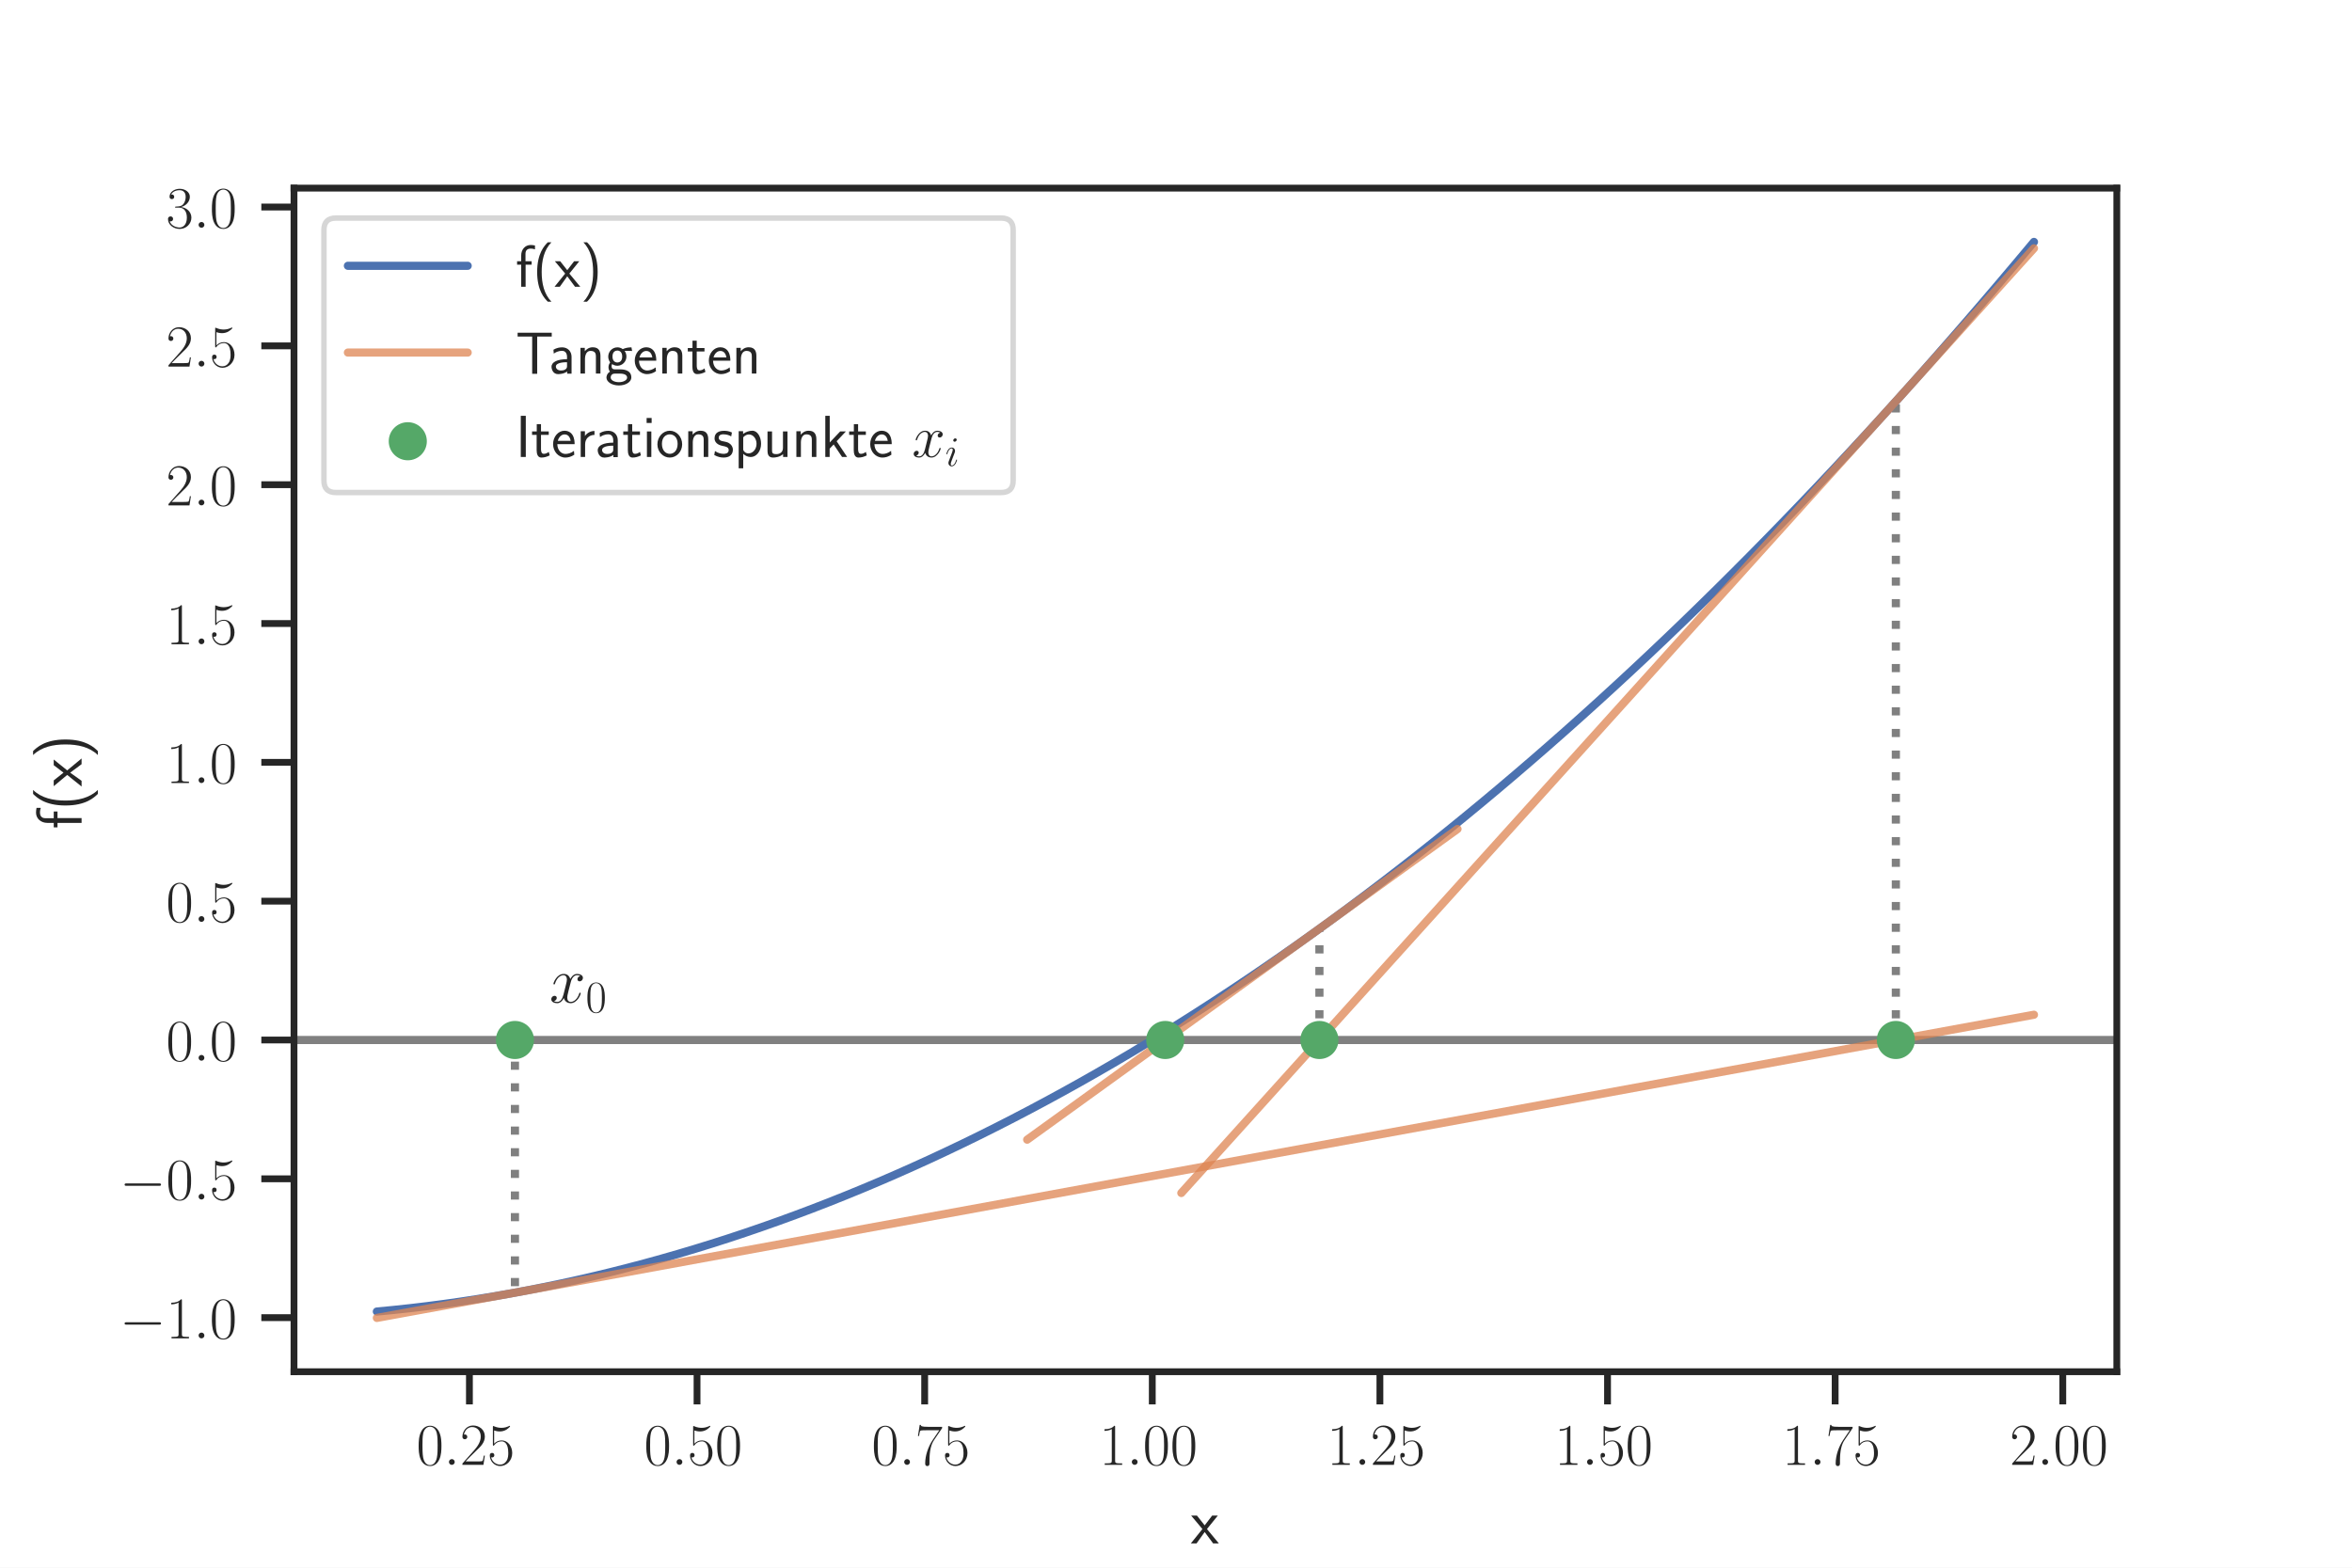
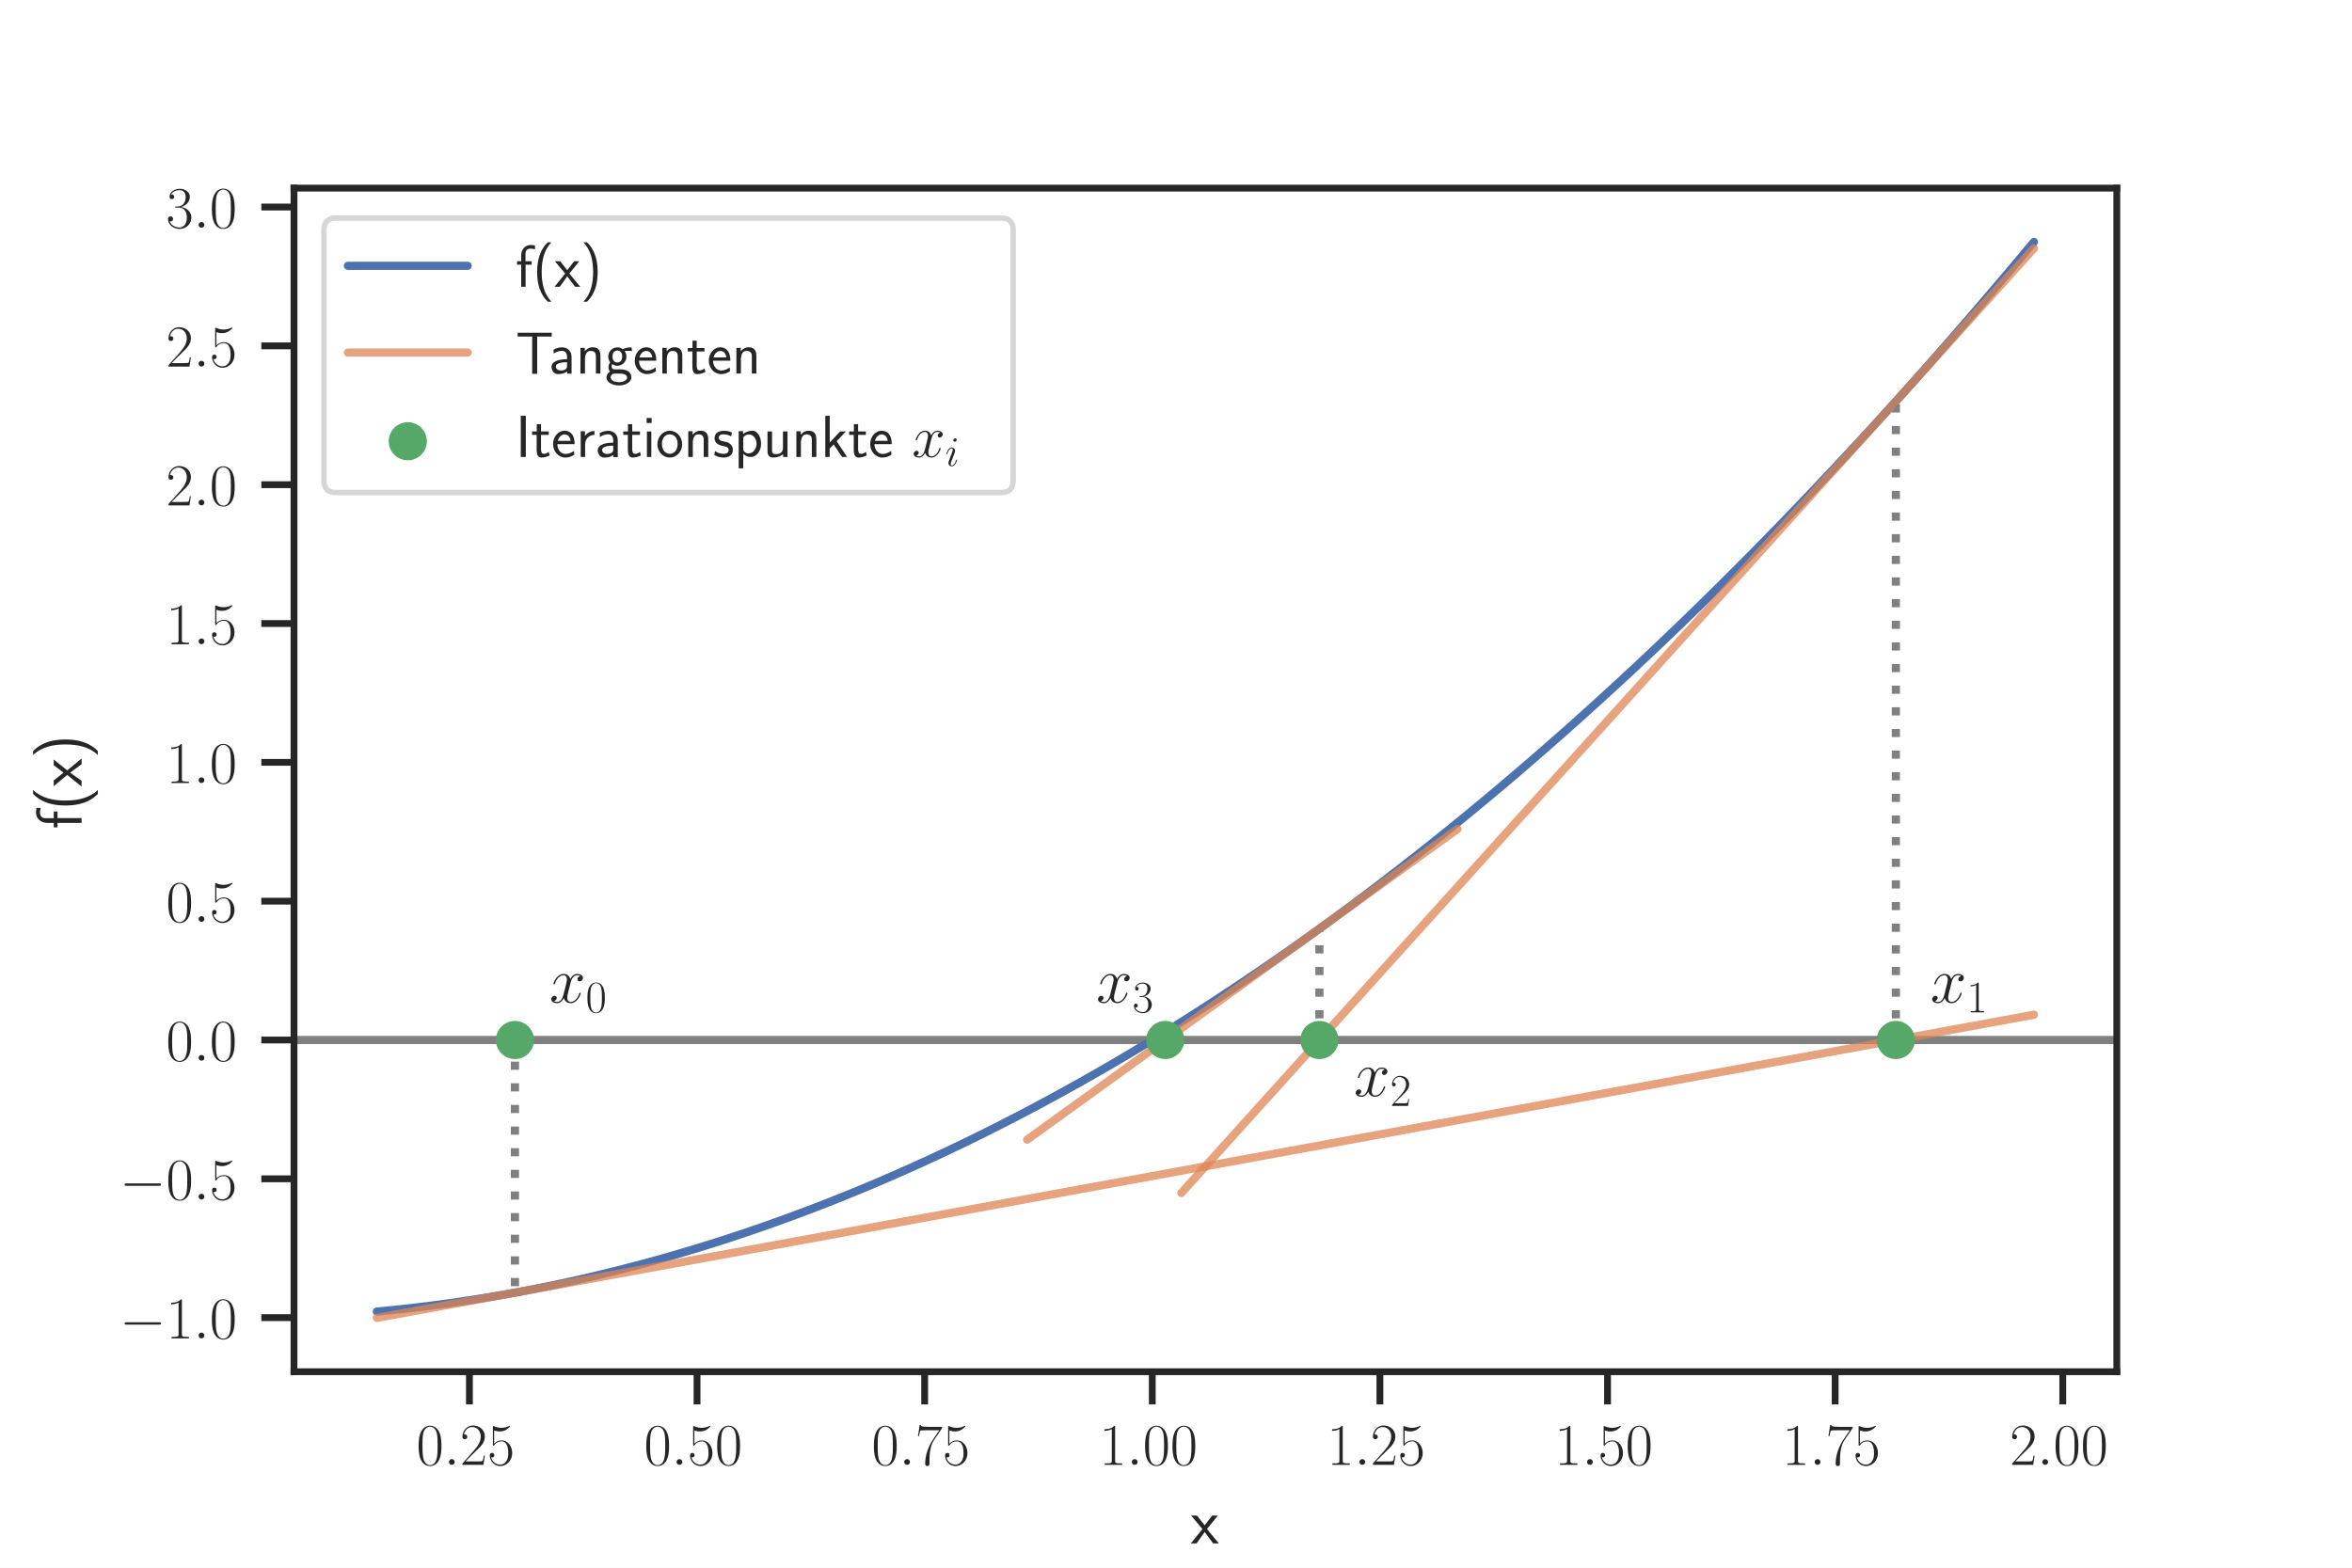
<svg xmlns="http://www.w3.org/2000/svg" xmlns:xlink="http://www.w3.org/1999/xlink" height="288pt" version="1.1" viewBox="0 0 432 288" width="432pt">
  <defs>
    <style type="text/css">*{stroke-linecap:butt;stroke-linejoin:round;}</style>
  </defs>
  <g id="figure_1">
    <g id="patch_1">
      <path d="M 0 288  L 432 288  L 432 0  L 0 0  z " style="fill:#ffffff;" />
    </g>
    <g id="axes_1">
      <g id="patch_2">
        <path d="M 54 252  L 388.8 252  L 388.8 34.56  L 54 34.56  z " style="fill:#ffffff;" />
      </g>
      <g id="LineCollection_1">
-         <path clip-path="url(#p31d3dda05b)" d="M 94.582 191.057  L 94.582 237.475  " style="fill:none;stroke:#808080;stroke-dasharray:1.5,2.475;stroke-dashoffset:0;stroke-width:1.5;" />
+         <path clip-path="url(#pdffb6341a7)" d="M 94.582 191.057  L 94.582 237.475  " style="fill:none;stroke:#808080;stroke-dasharray:1.5,2.475;stroke-dashoffset:0;stroke-width:1.5;" />
      </g>
      <g id="LineCollection_2">
-         <path clip-path="url(#p31d3dda05b)" d="M 348.218 191.057  L 348.218 73.725  " style="fill:none;stroke:#808080;stroke-dasharray:1.5,2.475;stroke-dashoffset:0;stroke-width:1.5;" />
+         <path clip-path="url(#pdffb6341a7)" d="M 348.218 191.057  L 348.218 73.725  " style="fill:none;stroke:#808080;stroke-dasharray:1.5,2.475;stroke-dashoffset:0;stroke-width:1.5;" />
      </g>
      <g id="LineCollection_3">
-         <path clip-path="url(#p31d3dda05b)" d="M 242.342 191.057  L 242.342 170.612  " style="fill:none;stroke:#808080;stroke-dasharray:1.5,2.475;stroke-dashoffset:0;stroke-width:1.5;" />
+         <path clip-path="url(#pdffb6341a7)" d="M 242.342 191.057  L 242.342 170.612  " style="fill:none;stroke:#808080;stroke-dasharray:1.5,2.475;stroke-dashoffset:0;stroke-width:1.5;" />
      </g>
      <g id="line2d_1">
-         <path clip-path="url(#p31d3dda05b)" d="M 54 191.057  L 388.8 191.057  " style="fill:none;stroke:#808080;stroke-linecap:round;stroke-width:1.5;" />
+         <path clip-path="url(#pdffb6341a7)" d="M 54 191.057  L 388.8 191.057  " style="fill:none;stroke:#808080;stroke-linecap:round;stroke-width:1.5;" />
      </g>
      <g id="matplotlib.axis_1">
        <g id="xtick_1">
          <g id="line2d_2">
            <defs>
-               <path d="M 0 0  L 0 6  " id="m430ebb3ef7" style="stroke:#262626;stroke-width:1.25;" />
-             </defs>
-             <g>
-               <use style="fill:#262626;stroke:#262626;stroke-width:1.25;" x="86.22" xlink:href="#m430ebb3ef7" y="252" />
+               <path d="M 0 0  L 0 6  " id="m3cabda6e71" style="stroke:#262626;stroke-width:1.25;" />
+             </defs>
+             <g>
+               <use style="fill:#262626;stroke:#262626;stroke-width:1.25;" x="86.22" xlink:href="#m3cabda6e71" y="252" />
            </g>
          </g>
          <g id="text_1">
            <g style="fill:#262626;" transform="translate(76.47891 269.1103)scale(0.11 -0.11)">
              <defs>
                <path d="M 2688 2025  C 2688 2416 2682 3080 2413 3591  C 2176 4039 1798 4198 1466 4198  C 1158 4198 768 4058 525 3597  C 269 3118 243 2524 243 2025  C 243 1661 250 1106 448 619  C 723 -39 1216 -128 1466 -128  C 1760 -128 2208 -7 2470 600  C 2662 1042 2688 1559 2688 2025  z M 1466 -26  C 1056 -26 813 325 723 812  C 653 1188 653 1738 653 2096  C 653 2588 653 2997 736 3387  C 858 3929 1216 4096 1466 4096  C 1728 4096 2067 3923 2189 3400  C 2272 3036 2278 2607 2278 2096  C 2278 1680 2278 1169 2202 792  C 2067 95 1690 -26 1466 -26  z " id="CMR17-30" transform="scale(0.015625)" />
                <path d="M 1178 307  C 1178 492 1024 619 870 619  C 685 619 557 466 557 313  C 557 128 710 0 864 0  C 1050 0 1178 153 1178 307  z " id="CMMI12-3a" transform="scale(0.015625)" />
                <path d="M 2669 989  L 2554 989  C 2490 536 2438 459 2413 420  C 2381 369 1920 369 1830 369  L 602 369  C 832 619 1280 1072 1824 1597  C 2214 1967 2669 2402 2669 3035  C 2669 3790 2067 4224 1395 4224  C 691 4224 262 3604 262 3030  C 262 2780 448 2748 525 2748  C 589 2748 781 2787 781 3010  C 781 3207 614 3264 525 3264  C 486 3264 448 3258 422 3245  C 544 3790 915 4058 1306 4058  C 1862 4058 2227 3617 2227 3035  C 2227 2479 1901 2000 1536 1584  L 262 146  L 262 0  L 2515 0  L 2669 989  z " id="CMR17-32" transform="scale(0.015625)" />
                <path d="M 730 3692  C 794 3666 1056 3584 1325 3584  C 1920 3584 2246 3911 2432 4100  C 2432 4157 2432 4192 2394 4192  C 2387 4192 2374 4192 2323 4163  C 2099 4058 1837 3973 1517 3973  C 1325 3973 1037 3999 723 4139  C 653 4171 640 4171 634 4171  C 602 4171 595 4164 595 4037  L 595 2203  C 595 2089 595 2057 659 2057  C 691 2057 704 2070 736 2114  C 941 2401 1222 2522 1542 2522  C 1766 2522 2246 2382 2246 1289  C 2246 1085 2246 715 2054 421  C 1894 159 1645 25 1370 25  C 947 25 518 320 403 814  C 429 807 480 795 506 795  C 589 795 749 840 749 1038  C 749 1210 627 1280 506 1280  C 358 1280 262 1190 262 1011  C 262 454 704 -128 1382 -128  C 2042 -128 2669 440 2669 1264  C 2669 2030 2170 2624 1549 2624  C 1222 2624 947 2503 730 2274  L 730 3692  z " id="CMR17-35" transform="scale(0.015625)" />
              </defs>
              <use transform="scale(0.996264)" xlink:href="#CMR17-30" />
              <use transform="translate(45.69048 0)scale(0.996264)" xlink:href="#CMMI12-3a" />
              <use transform="translate(72.78765 0)scale(0.996264)" xlink:href="#CMR17-32" />
              <use transform="translate(118.4781 0)scale(0.996264)" xlink:href="#CMR17-35" />
            </g>
          </g>
        </g>
        <g id="xtick_2">
          <g id="line2d_3">
            <g>
-               <use style="fill:#262626;stroke:#262626;stroke-width:1.25;" x="128.028" xlink:href="#m430ebb3ef7" y="252" />
+               <use style="fill:#262626;stroke:#262626;stroke-width:1.25;" x="128.028" xlink:href="#m3cabda6e71" y="252" />
            </g>
          </g>
          <g id="text_2">
            <g style="fill:#262626;" transform="translate(118.2871 269.1103)scale(0.11 -0.11)">
              <use transform="scale(0.996264)" xlink:href="#CMR17-30" />
              <use transform="translate(45.69048 0)scale(0.996264)" xlink:href="#CMMI12-3a" />
              <use transform="translate(72.78765 0)scale(0.996264)" xlink:href="#CMR17-35" />
              <use transform="translate(118.4781 0)scale(0.996264)" xlink:href="#CMR17-30" />
            </g>
          </g>
        </g>
        <g id="xtick_3">
          <g id="line2d_4">
            <g>
-               <use style="fill:#262626;stroke:#262626;stroke-width:1.25;" x="169.837" xlink:href="#m430ebb3ef7" y="252" />
+               <use style="fill:#262626;stroke:#262626;stroke-width:1.25;" x="169.837" xlink:href="#m3cabda6e71" y="252" />
            </g>
          </g>
          <g id="text_3">
            <g style="fill:#262626;" transform="translate(160.0953 269.1103)scale(0.11 -0.11)">
              <defs>
                <path d="M 2886 3941  L 2886 4081  L 1382 4081  C 634 4081 621 4165 595 4288  L 480 4288  L 294 3094  L 410 3094  C 429 3215 474 3540 550 3661  C 589 3712 1062 3712 1171 3712  L 2579 3712  L 1869 2661  C 1395 1954 1069 999 1069 165  C 1069 89 1069 -128 1299 -128  C 1530 -128 1530 89 1530 171  L 1530 465  C 1530 1508 1709 2196 2003 2636  L 2886 3941  z " id="CMR17-37" transform="scale(0.015625)" />
              </defs>
              <use transform="scale(0.996264)" xlink:href="#CMR17-30" />
              <use transform="translate(45.69048 0)scale(0.996264)" xlink:href="#CMMI12-3a" />
              <use transform="translate(72.78765 0)scale(0.996264)" xlink:href="#CMR17-37" />
              <use transform="translate(118.4781 0)scale(0.996264)" xlink:href="#CMR17-35" />
            </g>
          </g>
        </g>
        <g id="xtick_4">
          <g id="line2d_5">
            <g>
-               <use style="fill:#262626;stroke:#262626;stroke-width:1.25;" x="211.645" xlink:href="#m430ebb3ef7" y="252" />
+               <use style="fill:#262626;stroke:#262626;stroke-width:1.25;" x="211.645" xlink:href="#m3cabda6e71" y="252" />
            </g>
          </g>
          <g id="text_4">
            <g style="fill:#262626;" transform="translate(201.9035 269.1103)scale(0.11 -0.11)">
              <defs>
                <path d="M 1702 4058  C 1702 4192 1696 4192 1606 4192  C 1357 3916 979 3827 621 3827  C 602 3827 570 3827 563 3808  C 557 3795 557 3782 557 3648  C 755 3648 1088 3686 1344 3839  L 1344 461  C 1344 236 1331 160 781 160  L 589 160  L 589 0  C 896 0 1216 0 1523 0  C 1830 0 2150 0 2458 0  L 2458 160  L 2266 160  C 1715 160 1702 230 1702 458  L 1702 4058  z " id="CMR17-31" transform="scale(0.015625)" />
              </defs>
              <use transform="scale(0.996264)" xlink:href="#CMR17-31" />
              <use transform="translate(45.69048 0)scale(0.996264)" xlink:href="#CMMI12-3a" />
              <use transform="translate(72.78765 0)scale(0.996264)" xlink:href="#CMR17-30" />
              <use transform="translate(118.4781 0)scale(0.996264)" xlink:href="#CMR17-30" />
            </g>
          </g>
        </g>
        <g id="xtick_5">
          <g id="line2d_6">
            <g>
-               <use style="fill:#262626;stroke:#262626;stroke-width:1.25;" x="253.453" xlink:href="#m430ebb3ef7" y="252" />
+               <use style="fill:#262626;stroke:#262626;stroke-width:1.25;" x="253.453" xlink:href="#m3cabda6e71" y="252" />
            </g>
          </g>
          <g id="text_5">
            <g style="fill:#262626;" transform="translate(243.7117 269.1103)scale(0.11 -0.11)">
              <use transform="scale(0.996264)" xlink:href="#CMR17-31" />
              <use transform="translate(45.69048 0)scale(0.996264)" xlink:href="#CMMI12-3a" />
              <use transform="translate(72.78765 0)scale(0.996264)" xlink:href="#CMR17-32" />
              <use transform="translate(118.4781 0)scale(0.996264)" xlink:href="#CMR17-35" />
            </g>
          </g>
        </g>
        <g id="xtick_6">
          <g id="line2d_7">
            <g>
-               <use style="fill:#262626;stroke:#262626;stroke-width:1.25;" x="295.261" xlink:href="#m430ebb3ef7" y="252" />
+               <use style="fill:#262626;stroke:#262626;stroke-width:1.25;" x="295.261" xlink:href="#m3cabda6e71" y="252" />
            </g>
          </g>
          <g id="text_6">
            <g style="fill:#262626;" transform="translate(285.5199 269.1103)scale(0.11 -0.11)">
              <use transform="scale(0.996264)" xlink:href="#CMR17-31" />
              <use transform="translate(45.69048 0)scale(0.996264)" xlink:href="#CMMI12-3a" />
              <use transform="translate(72.78765 0)scale(0.996264)" xlink:href="#CMR17-35" />
              <use transform="translate(118.4781 0)scale(0.996264)" xlink:href="#CMR17-30" />
            </g>
          </g>
        </g>
        <g id="xtick_7">
          <g id="line2d_8">
            <g>
-               <use style="fill:#262626;stroke:#262626;stroke-width:1.25;" x="337.069" xlink:href="#m430ebb3ef7" y="252" />
+               <use style="fill:#262626;stroke:#262626;stroke-width:1.25;" x="337.069" xlink:href="#m3cabda6e71" y="252" />
            </g>
          </g>
          <g id="text_7">
            <g style="fill:#262626;" transform="translate(327.3281 269.1103)scale(0.11 -0.11)">
              <use transform="scale(0.996264)" xlink:href="#CMR17-31" />
              <use transform="translate(45.69048 0)scale(0.996264)" xlink:href="#CMMI12-3a" />
              <use transform="translate(72.78765 0)scale(0.996264)" xlink:href="#CMR17-37" />
              <use transform="translate(118.4781 0)scale(0.996264)" xlink:href="#CMR17-35" />
            </g>
          </g>
        </g>
        <g id="xtick_8">
          <g id="line2d_9">
            <g>
-               <use style="fill:#262626;stroke:#262626;stroke-width:1.25;" x="378.878" xlink:href="#m430ebb3ef7" y="252" />
+               <use style="fill:#262626;stroke:#262626;stroke-width:1.25;" x="378.878" xlink:href="#m3cabda6e71" y="252" />
            </g>
          </g>
          <g id="text_8">
            <g style="fill:#262626;" transform="translate(369.1363 269.1103)scale(0.11 -0.11)">
              <use transform="scale(0.996264)" xlink:href="#CMR17-32" />
              <use transform="translate(45.69048 0)scale(0.996264)" xlink:href="#CMMI12-3a" />
              <use transform="translate(72.78765 0)scale(0.996264)" xlink:href="#CMR17-30" />
              <use transform="translate(118.4781 0)scale(0.996264)" xlink:href="#CMR17-30" />
            </g>
          </g>
        </g>
        <g id="text_9">
          <g style="fill:#262626;" transform="translate(218.7226 283.5434)scale(0.12 -0.12)">
            <defs>
              <path d="M 1587 1414  L 2656 2739  L 2099 2739  L 1363 1777  L 602 2739  L 32 2739  L 1139 1414  L 0 0  L 563 0  L 1363 1121  L 2195 0  L 2758 0  L 1587 1414  z " id="CMSS17-78" transform="scale(0.015625)" />
            </defs>
            <use transform="scale(0.996264)" xlink:href="#CMSS17-78" />
          </g>
        </g>
      </g>
      <g id="matplotlib.axis_2">
        <g id="ytick_1">
          <g id="line2d_10">
            <defs>
-               <path d="M 0 0  L -6 0  " id="m8856e1eed5" style="stroke:#262626;stroke-width:1.25;" />
-             </defs>
-             <g>
-               <use style="fill:#262626;stroke:#262626;stroke-width:1.25;" x="54" xlink:href="#m8856e1eed5" y="242.065" />
+               <path d="M 0 0  L -6 0  " id="m038dab2ebd" style="stroke:#262626;stroke-width:1.25;" />
+             </defs>
+             <g>
+               <use style="fill:#262626;stroke:#262626;stroke-width:1.25;" x="54" xlink:href="#m038dab2ebd" y="242.065" />
            </g>
          </g>
          <g id="text_10">
            <g style="fill:#262626;" transform="translate(21.97331 245.8705)scale(0.11 -0.11)">
              <defs>
                <path d="M 4218 1472  C 4326 1472 4442 1472 4442 1600  C 4442 1728 4326 1728 4218 1728  L 755 1728  C 646 1728 531 1728 531 1600  C 531 1472 646 1472 755 1472  L 4218 1472  z " id="CMSY10-0" transform="scale(0.015625)" />
              </defs>
              <use transform="scale(0.996264)" xlink:href="#CMSY10-0" />
              <use transform="translate(77.48747 0)scale(0.996264)" xlink:href="#CMR17-31" />
              <use transform="translate(123.1779 0)scale(0.996264)" xlink:href="#CMMI12-3a" />
              <use transform="translate(150.2751 0)scale(0.996264)" xlink:href="#CMR17-30" />
            </g>
          </g>
        </g>
        <g id="ytick_2">
          <g id="line2d_11">
            <g>
-               <use style="fill:#262626;stroke:#262626;stroke-width:1.25;" x="54" xlink:href="#m8856e1eed5" y="216.561" />
+               <use style="fill:#262626;stroke:#262626;stroke-width:1.25;" x="54" xlink:href="#m038dab2ebd" y="216.561" />
            </g>
          </g>
          <g id="text_11">
            <g style="fill:#262626;" transform="translate(21.97331 220.3666)scale(0.11 -0.11)">
              <use transform="scale(0.996264)" xlink:href="#CMSY10-0" />
              <use transform="translate(77.48747 0)scale(0.996264)" xlink:href="#CMR17-30" />
              <use transform="translate(123.1779 0)scale(0.996264)" xlink:href="#CMMI12-3a" />
              <use transform="translate(150.2751 0)scale(0.996264)" xlink:href="#CMR17-35" />
            </g>
          </g>
        </g>
        <g id="ytick_3">
          <g id="line2d_12">
            <g>
-               <use style="fill:#262626;stroke:#262626;stroke-width:1.25;" x="54" xlink:href="#m8856e1eed5" y="191.057" />
+               <use style="fill:#262626;stroke:#262626;stroke-width:1.25;" x="54" xlink:href="#m038dab2ebd" y="191.057" />
            </g>
          </g>
          <g id="text_12">
            <g style="fill:#262626;" transform="translate(30.49692 194.8626)scale(0.11 -0.11)">
              <use transform="scale(0.996264)" xlink:href="#CMR17-30" />
              <use transform="translate(45.69048 0)scale(0.996264)" xlink:href="#CMMI12-3a" />
              <use transform="translate(72.78765 0)scale(0.996264)" xlink:href="#CMR17-30" />
            </g>
          </g>
        </g>
        <g id="ytick_4">
          <g id="line2d_13">
            <g>
-               <use style="fill:#262626;stroke:#262626;stroke-width:1.25;" x="54" xlink:href="#m8856e1eed5" y="165.554" />
+               <use style="fill:#262626;stroke:#262626;stroke-width:1.25;" x="54" xlink:href="#m038dab2ebd" y="165.554" />
            </g>
          </g>
          <g id="text_13">
            <g style="fill:#262626;" transform="translate(30.49692 169.3587)scale(0.11 -0.11)">
              <use transform="scale(0.996264)" xlink:href="#CMR17-30" />
              <use transform="translate(45.69048 0)scale(0.996264)" xlink:href="#CMMI12-3a" />
              <use transform="translate(72.78765 0)scale(0.996264)" xlink:href="#CMR17-35" />
            </g>
          </g>
        </g>
        <g id="ytick_5">
          <g id="line2d_14">
            <g>
-               <use style="fill:#262626;stroke:#262626;stroke-width:1.25;" x="54" xlink:href="#m8856e1eed5" y="140.05" />
+               <use style="fill:#262626;stroke:#262626;stroke-width:1.25;" x="54" xlink:href="#m038dab2ebd" y="140.05" />
            </g>
          </g>
          <g id="text_14">
            <g style="fill:#262626;" transform="translate(30.49692 143.8547)scale(0.11 -0.11)">
              <use transform="scale(0.996264)" xlink:href="#CMR17-31" />
              <use transform="translate(45.69048 0)scale(0.996264)" xlink:href="#CMMI12-3a" />
              <use transform="translate(72.78765 0)scale(0.996264)" xlink:href="#CMR17-30" />
            </g>
          </g>
        </g>
        <g id="ytick_6">
          <g id="line2d_15">
            <g>
-               <use style="fill:#262626;stroke:#262626;stroke-width:1.25;" x="54" xlink:href="#m8856e1eed5" y="114.546" />
+               <use style="fill:#262626;stroke:#262626;stroke-width:1.25;" x="54" xlink:href="#m038dab2ebd" y="114.546" />
            </g>
          </g>
          <g id="text_15">
            <g style="fill:#262626;" transform="translate(30.49692 118.3508)scale(0.11 -0.11)">
              <use transform="scale(0.996264)" xlink:href="#CMR17-31" />
              <use transform="translate(45.69048 0)scale(0.996264)" xlink:href="#CMMI12-3a" />
              <use transform="translate(72.78765 0)scale(0.996264)" xlink:href="#CMR17-35" />
            </g>
          </g>
        </g>
        <g id="ytick_7">
          <g id="line2d_16">
            <g>
-               <use style="fill:#262626;stroke:#262626;stroke-width:1.25;" x="54" xlink:href="#m8856e1eed5" y="89.042" />
+               <use style="fill:#262626;stroke:#262626;stroke-width:1.25;" x="54" xlink:href="#m038dab2ebd" y="89.042" />
            </g>
          </g>
          <g id="text_16">
            <g style="fill:#262626;" transform="translate(30.49692 92.84685)scale(0.11 -0.11)">
              <use transform="scale(0.996264)" xlink:href="#CMR17-32" />
              <use transform="translate(45.69048 0)scale(0.996264)" xlink:href="#CMMI12-3a" />
              <use transform="translate(72.78765 0)scale(0.996264)" xlink:href="#CMR17-30" />
            </g>
          </g>
        </g>
        <g id="ytick_8">
          <g id="line2d_17">
            <g>
-               <use style="fill:#262626;stroke:#262626;stroke-width:1.25;" x="54" xlink:href="#m8856e1eed5" y="63.538" />
+               <use style="fill:#262626;stroke:#262626;stroke-width:1.25;" x="54" xlink:href="#m038dab2ebd" y="63.538" />
            </g>
          </g>
          <g id="text_17">
            <g style="fill:#262626;" transform="translate(30.49692 67.34291)scale(0.11 -0.11)">
              <use transform="scale(0.996264)" xlink:href="#CMR17-32" />
              <use transform="translate(45.69048 0)scale(0.996264)" xlink:href="#CMMI12-3a" />
              <use transform="translate(72.78765 0)scale(0.996264)" xlink:href="#CMR17-35" />
            </g>
          </g>
        </g>
        <g id="ytick_9">
          <g id="line2d_18">
            <g>
-               <use style="fill:#262626;stroke:#262626;stroke-width:1.25;" x="54" xlink:href="#m8856e1eed5" y="38.034" />
+               <use style="fill:#262626;stroke:#262626;stroke-width:1.25;" x="54" xlink:href="#m038dab2ebd" y="38.034" />
            </g>
          </g>
          <g id="text_18">
            <g style="fill:#262626;" transform="translate(30.49692 41.83896)scale(0.11 -0.11)">
              <defs>
                <path d="M 1414 2157  C 1984 2157 2234 1662 2234 1090  C 2234 320 1824 25 1453 25  C 1114 25 563 194 390 693  C 422 680 454 680 486 680  C 640 680 755 782 755 948  C 755 1133 614 1216 486 1216  C 378 1216 211 1165 211 926  C 211 335 787 -128 1466 -128  C 2176 -128 2720 430 2720 1085  C 2720 1707 2208 2157 1600 2227  C 2086 2328 2554 2756 2554 3329  C 2554 3820 2048 4179 1472 4179  C 890 4179 378 3829 378 3329  C 378 3110 544 3072 627 3072  C 762 3072 877 3155 877 3321  C 877 3486 762 3569 627 3569  C 602 3569 570 3569 544 3557  C 730 3959 1235 4032 1459 4032  C 1683 4032 2106 3925 2106 3320  C 2106 3143 2080 2828 1862 2550  C 1670 2304 1453 2304 1242 2284  C 1210 2284 1062 2269 1037 2269  C 992 2263 966 2257 966 2208  C 966 2163 973 2157 1101 2157  L 1414 2157  z " id="CMR17-33" transform="scale(0.015625)" />
              </defs>
              <use transform="scale(0.996264)" xlink:href="#CMR17-33" />
              <use transform="translate(45.69048 0)scale(0.996264)" xlink:href="#CMMI12-3a" />
              <use transform="translate(72.78765 0)scale(0.996264)" xlink:href="#CMR17-30" />
            </g>
          </g>
        </g>
        <g id="text_19">
          <g style="fill:#262626;" transform="translate(14.98452 152.2982)rotate(-90)scale(0.12 -0.12)">
            <defs>
              <path d="M 1075 2368  L 1722 2368  L 1722 2737  L 1062 2737  L 1062 3559  C 1062 4014 1408 4092 1606 4092  C 1670 4092 1850 4092 2080 4009  L 2080 4429  C 1933 4461 1754 4480 1613 4480  C 1018 4480 602 3993 602 3359  L 602 2737  L 160 2737  L 160 2368  L 602 2368  L 602 0  L 1075 0  L 1075 2368  z " id="CMSS17-66" transform="scale(0.015625)" />
              <path d="M 1613 4768  C 1267 4417 474 3601 474 1588  C 474 -433 1267 -1243 1613 -1600  L 2003 -1600  C 1216 -784 960 357 960 1581  C 960 2798 1203 3946 2003 4768  L 1613 4768  z " id="CMSS17-28" transform="scale(0.015625)" />
              <path d="M 723 -1600  C 1069 -1249 1862 -433 1862 1581  C 1862 3601 1069 4411 723 4768  L 333 4768  C 1120 3952 1376 2811 1376 1588  C 1376 370 1133 -778 333 -1600  L 723 -1600  z " id="CMSS17-29" transform="scale(0.015625)" />
            </defs>
            <use transform="scale(0.996264)" xlink:href="#CMSS17-66" />
            <use transform="translate(28.62666 0)scale(0.996264)" xlink:href="#CMSS17-28" />
            <use transform="translate(65.06057 0)scale(0.996264)" xlink:href="#CMSS17-78" />
            <use transform="translate(108.0607 0)scale(0.996264)" xlink:href="#CMSS17-29" />
          </g>
        </g>
      </g>
      <g id="line2d_19">
-         <path clip-path="url(#p31d3dda05b)" d="M 69.218 240.943  L 72.293 240.648  L 75.367 240.318  L 78.441 239.953  L 81.516 239.554  L 84.59 239.121  L 87.664 238.653  L 90.739 238.151  L 93.813 237.614  L 96.888 237.043  L 99.962 236.437  L 103.036 235.797  L 106.111 235.122  L 109.185 234.413  L 112.26 233.67  L 115.334 232.891  L 118.408 232.079  L 121.483 231.232  L 124.557 230.35  L 127.631 229.434  L 130.706 228.484  L 133.78 227.499  L 136.855 226.479  L 139.929 225.425  L 143.003 224.337  L 146.078 223.214  L 149.152 222.057  L 152.226 220.865  L 155.301 219.638  L 158.375 218.378  L 161.45 217.082  L 164.524 215.753  L 167.598 214.388  L 170.673 212.99  L 173.747 211.556  L 176.821 210.089  L 179.896 208.587  L 182.97 207.05  L 186.045 205.479  L 189.119 203.873  L 192.193 202.233  L 195.268 200.559  L 198.342 198.85  L 201.417 197.106  L 204.491 195.328  L 207.565 193.516  L 210.64 191.669  L 213.714 189.787  L 216.788 187.871  L 219.863 185.921  L 222.937 183.936  L 226.012 181.917  L 229.086 179.863  L 232.16 177.775  L 235.235 175.652  L 238.309 173.495  L 241.383 171.303  L 244.458 169.077  L 247.532 166.816  L 250.607 164.521  L 253.681 162.192  L 256.755 159.827  L 259.83 157.429  L 262.904 154.996  L 265.979 152.528  L 269.053 150.026  L 272.127 147.49  L 275.202 144.919  L 278.276 142.313  L 281.35 139.673  L 284.425 136.999  L 287.499 134.29  L 290.574 131.547  L 293.648 128.769  L 296.722 125.957  L 299.797 123.11  L 302.871 120.229  L 305.945 117.313  L 309.02 114.363  L 312.094 111.378  L 315.169 108.359  L 318.243 105.305  L 321.317 102.217  L 324.392 99.094  L 327.466 95.937  L 330.54 92.746  L 333.615 89.52  L 336.689 86.259  L 339.764 82.964  L 342.838 79.635  L 345.912 76.271  L 348.987 72.872  L 352.061 69.439  L 355.136 65.972  L 358.21 62.47  L 361.284 58.934  L 364.359 55.363  L 367.433 51.758  L 370.507 48.118  L 373.582 44.444  " style="fill:none;stroke:#4c72b0;stroke-linecap:round;stroke-width:1.5;" />
+         <path clip-path="url(#pdffb6341a7)" d="M 69.218 240.943  L 72.293 240.648  L 75.367 240.318  L 78.441 239.953  L 81.516 239.554  L 84.59 239.121  L 87.664 238.653  L 90.739 238.151  L 93.813 237.614  L 96.888 237.043  L 99.962 236.437  L 103.036 235.797  L 106.111 235.122  L 109.185 234.413  L 112.26 233.67  L 115.334 232.891  L 118.408 232.079  L 121.483 231.232  L 124.557 230.35  L 127.631 229.434  L 130.706 228.484  L 133.78 227.499  L 136.855 226.479  L 139.929 225.425  L 143.003 224.337  L 146.078 223.214  L 149.152 222.057  L 152.226 220.865  L 155.301 219.638  L 158.375 218.378  L 161.45 217.082  L 164.524 215.753  L 167.598 214.388  L 170.673 212.99  L 173.747 211.556  L 176.821 210.089  L 179.896 208.587  L 182.97 207.05  L 186.045 205.479  L 189.119 203.873  L 192.193 202.233  L 195.268 200.559  L 198.342 198.85  L 201.417 197.106  L 204.491 195.328  L 207.565 193.516  L 210.64 191.669  L 213.714 189.787  L 216.788 187.871  L 219.863 185.921  L 222.937 183.936  L 226.012 181.917  L 229.086 179.863  L 232.16 177.775  L 235.235 175.652  L 238.309 173.495  L 241.383 171.303  L 244.458 169.077  L 247.532 166.816  L 250.607 164.521  L 253.681 162.192  L 256.755 159.827  L 259.83 157.429  L 262.904 154.996  L 265.979 152.528  L 269.053 150.026  L 272.127 147.49  L 275.202 144.919  L 278.276 142.313  L 281.35 139.673  L 284.425 136.999  L 287.499 134.29  L 290.574 131.547  L 293.648 128.769  L 296.722 125.957  L 299.797 123.11  L 302.871 120.229  L 305.945 117.313  L 309.02 114.363  L 312.094 111.378  L 315.169 108.359  L 318.243 105.305  L 321.317 102.217  L 324.392 99.094  L 327.466 95.937  L 330.54 92.746  L 333.615 89.52  L 336.689 86.259  L 339.764 82.964  L 342.838 79.635  L 345.912 76.271  L 348.987 72.872  L 352.061 69.439  L 355.136 65.972  L 358.21 62.47  L 361.284 58.934  L 364.359 55.363  L 367.433 51.758  L 370.507 48.118  L 373.582 44.444  " style="fill:none;stroke:#4c72b0;stroke-linecap:round;stroke-width:1.5;" />
      </g>
      <g id="line2d_20">
-         <path clip-path="url(#p31d3dda05b)" d="M 69.218 242.116  L 373.582 186.416  " style="fill:none;stroke:#dd8452;stroke-linecap:round;stroke-opacity:0.75;stroke-width:1.5;" />
+         <path clip-path="url(#pdffb6341a7)" d="M 69.218 242.116  L 373.582 186.416  " style="fill:none;stroke:#dd8452;stroke-linecap:round;stroke-opacity:0.75;stroke-width:1.5;" />
      </g>
      <g id="line2d_21">
-         <path clip-path="url(#p31d3dda05b)" d="M 216.979 219.166  L 373.582 45.617  " style="fill:none;stroke:#dd8452;stroke-linecap:round;stroke-opacity:0.75;stroke-width:1.5;" />
+         <path clip-path="url(#pdffb6341a7)" d="M 216.979 219.166  L 373.582 45.617  " style="fill:none;stroke:#dd8452;stroke-linecap:round;stroke-opacity:0.75;stroke-width:1.5;" />
      </g>
      <g id="line2d_22">
-         <path clip-path="url(#p31d3dda05b)" d="M 188.662 209.37  L 267.706 152.3  " style="fill:none;stroke:#dd8452;stroke-linecap:round;stroke-opacity:0.75;stroke-width:1.5;" />
+         <path clip-path="url(#pdffb6341a7)" d="M 188.662 209.37  L 267.706 152.3  " style="fill:none;stroke:#dd8452;stroke-linecap:round;stroke-opacity:0.75;stroke-width:1.5;" />
      </g>
      <g id="patch_3">
        <path d="M 54 252  L 54 34.56  " style="fill:none;stroke:#262626;stroke-linecap:square;stroke-linejoin:miter;stroke-width:1.25;" />
      </g>
      <g id="patch_4">
        <path d="M 388.8 252  L 388.8 34.56  " style="fill:none;stroke:#262626;stroke-linecap:square;stroke-linejoin:miter;stroke-width:1.25;" />
      </g>
      <g id="patch_5">
        <path d="M 54 252  L 388.8 252  " style="fill:none;stroke:#262626;stroke-linecap:square;stroke-linejoin:miter;stroke-width:1.25;" />
      </g>
      <g id="patch_6">
        <path d="M 54 34.56  L 388.8 34.56  " style="fill:none;stroke:#262626;stroke-linecap:square;stroke-linejoin:miter;stroke-width:1.25;" />
      </g>
      <g id="PathCollection_1">
        <defs>
-           <path d="M 0 3  C 0.796 3 1.559 2.684 2.121 2.121  C 2.684 1.559 3 0.796 3 0  C 3 -0.796 2.684 -1.559 2.121 -2.121  C 1.559 -2.684 0.796 -3 0 -3  C -0.796 -3 -1.559 -2.684 -2.121 -2.121  C -2.684 -1.559 -3 -0.796 -3 0  C -3 0.796 -2.684 1.559 -2.121 2.121  C -1.559 2.684 -0.796 3 0 3  z " id="m2cee8629c6" style="stroke:#55a868;" />
+           <path d="M 0 3  C 0.796 3 1.559 2.684 2.121 2.121  C 2.684 1.559 3 0.796 3 0  C 3 -0.796 2.684 -1.559 2.121 -2.121  C 1.559 -2.684 0.796 -3 0 -3  C -0.796 -3 -1.559 -2.684 -2.121 -2.121  C -2.684 -1.559 -3 -0.796 -3 0  C -3 0.796 -2.684 1.559 -2.121 2.121  C -1.559 2.684 -0.796 3 0 3  z " id="m9cf81d3f6e" style="stroke:#55a868;" />
        </defs>
-         <g clip-path="url(#p31d3dda05b)">
-           <use style="fill:#55a868;stroke:#55a868;" x="94.582" xlink:href="#m2cee8629c6" y="191.057" />
+         <g clip-path="url(#pdffb6341a7)">
+           <use style="fill:#55a868;stroke:#55a868;" x="94.582" xlink:href="#m9cf81d3f6e" y="191.057" />
        </g>
      </g>
      <g id="PathCollection_2">
-         <g clip-path="url(#p31d3dda05b)">
-           <use style="fill:#55a868;stroke:#55a868;" x="348.218" xlink:href="#m2cee8629c6" y="191.057" />
+         <g clip-path="url(#pdffb6341a7)">
+           <use style="fill:#55a868;stroke:#55a868;" x="348.218" xlink:href="#m9cf81d3f6e" y="191.057" />
        </g>
      </g>
      <g id="PathCollection_3">
-         <g clip-path="url(#p31d3dda05b)">
-           <use style="fill:#55a868;stroke:#55a868;" x="242.342" xlink:href="#m2cee8629c6" y="191.057" />
+         <g clip-path="url(#pdffb6341a7)">
+           <use style="fill:#55a868;stroke:#55a868;" x="242.342" xlink:href="#m9cf81d3f6e" y="191.057" />
        </g>
      </g>
      <g id="PathCollection_4">
-         <g clip-path="url(#p31d3dda05b)">
-           <use style="fill:#55a868;stroke:#55a868;" x="214.025" xlink:href="#m2cee8629c6" y="191.057" />
+         <g clip-path="url(#pdffb6341a7)">
+           <use style="fill:#55a868;stroke:#55a868;" x="214.025" xlink:href="#m9cf81d3f6e" y="191.057" />
        </g>
      </g>
      <g id="text_20">
        <g style="fill:#262626;" transform="translate(100.9227 184.18)scale(0.12 -0.12)">
          <defs>
            <path d="M 3034 2606  C 2829 2567 2752 2414 2752 2293  C 2752 2139 2874 2088 2963 2088  C 3155 2088 3290 2254 3290 2427  C 3290 2695 2982 2816 2714 2816  C 2323 2816 2106 2433 2048 2312  C 1901 2816 1504 2816 1389 2816  C 736 2816 390 1980 390 1839  C 390 1814 416 1782 461 1782  C 512 1782 525 1820 538 1846  C 755 2555 1184 2689 1370 2689  C 1658 2689 1715 2420 1715 2267  C 1715 2127 1677 1980 1600 1673  L 1382 798  C 1286 415 1101 64 762 64  C 730 64 570 64 435 147  C 666 192 717 383 717 460  C 717 588 621 664 499 664  C 346 664 179 530 179 326  C 179 57 480 -64 755 -64  C 1062 -64 1280 179 1414 441  C 1517 64 1837 -64 2074 -64  C 2726 -64 3072 773 3072 913  C 3072 945 3046 971 3008 971  C 2950 971 2944 939 2925 888  C 2752 326 2381 64 2093 64  C 1869 64 1747 230 1747 492  C 1747 632 1773 734 1875 1156  L 2099 2024  C 2195 2408 2413 2689 2707 2689  C 2720 2689 2899 2689 3034 2606  z " id="CMMI12-78" transform="scale(0.015625)" />
          </defs>
          <use transform="scale(0.996264)" xlink:href="#CMMI12-78" />
          <use transform="translate(55.43406 -14.94392)scale(0.697382)" xlink:href="#CMR17-30" />
        </g>
      </g>
+       <g id="text_21">
+         <g style="fill:#262626;" transform="translate(354.5591 184.18)scale(0.12 -0.12)">
+           <use transform="scale(0.996264)" xlink:href="#CMMI12-78" />
+           <use transform="translate(55.43406 -14.94392)scale(0.697382)" xlink:href="#CMR17-31" />
+         </g>
+       </g>
+       <g id="text_22">
+         <g style="fill:#262626;" transform="translate(248.6834 201.3737)scale(0.12 -0.12)">
+           <use transform="scale(0.996264)" xlink:href="#CMMI12-78" />
+           <use transform="translate(55.43406 -14.94392)scale(0.697382)" xlink:href="#CMR17-32" />
+         </g>
+       </g>
+       <g id="text_23">
+         <g style="fill:#262626;" transform="translate(201.3434 184.18)scale(0.12 -0.12)">
+           <use transform="scale(0.996264)" xlink:href="#CMMI12-78" />
+           <use transform="translate(55.43406 -14.94392)scale(0.697382)" xlink:href="#CMR17-33" />
+         </g>
+       </g>
      <g id="legend_1">
        <g id="patch_7">
          <path d="M 61.7 90.481  L 183.89 90.481  Q 186.09 90.481 186.09 88.281  L 186.09 42.26  Q 186.09 40.06 183.89 40.06  L 61.7 40.06  Q 59.5 40.06 59.5 42.26  L 59.5 88.281  Q 59.5 90.481 61.7 90.481  z " style="fill:#ffffff;opacity:0.8;stroke:#cccccc;stroke-linejoin:miter;" />
        </g>
        <g id="line2d_23">
          <path d="M 63.9 48.829  L 85.9 48.829  " style="fill:none;stroke:#4c72b0;stroke-linecap:round;stroke-width:1.5;" />
        </g>
        <g id="line2d_24" />
-         <g id="text_21">
+         <g id="text_24">
          <g style="fill:#262626;" transform="translate(94.7 52.67918)scale(0.11 -0.11)">
            <use transform="scale(0.996264)" xlink:href="#CMSS17-66" />
            <use transform="translate(28.62666 0)scale(0.996264)" xlink:href="#CMSS17-28" />
            <use transform="translate(65.06057 0)scale(0.996264)" xlink:href="#CMSS17-78" />
            <use transform="translate(108.0607 0)scale(0.996264)" xlink:href="#CMSS17-29" />
          </g>
        </g>
        <g id="line2d_25">
          <path d="M 63.9 64.769  L 85.9 64.769  " style="fill:none;stroke:#dd8452;stroke-linecap:round;stroke-opacity:0.75;stroke-width:1.5;" />
        </g>
        <g id="line2d_26" />
-         <g id="text_22">
+         <g id="text_25">
          <g style="fill:#262626;" transform="translate(94.7 68.6189)scale(0.11 -0.11)">
            <defs>
              <path d="M 2317 3968  L 2848 3968  C 2925 3968 3002 3968 3078 3968  L 3878 3968  L 3878 4376  L 218 4376  L 218 3968  L 1018 3968  C 1094 3968 1171 3968 1248 3968  L 1779 3968  L 1779 -32  L 2317 -32  L 2317 3968  z " id="CMSS17-54" transform="scale(0.015625)" />
              <path d="M 2406 1791  C 2406 2392 1978 2808 1402 2808  C 1120 2808 813 2757 461 2553  L 499 2135  C 659 2248 934 2432 1395 2432  C 1722 2432 1920 2180 1920 1782  L 1920 1536  C 896 1536 256 1238 256 726  C 256 461 416 -64 947 -64  C 1043 -64 1562 -64 1933 217  L 1933 -19  L 2406 -19  L 2406 1791  z M 1920 816  C 1920 701 1920 548 1728 434  C 1562 325 1350 325 1261 325  C 941 325 723 511 723 744  C 723 1211 1722 1211 1920 1211  L 1920 816  z " id="CMSS17-61" transform="scale(0.015625)" />
              <path d="M 2618 1877  C 2618 2283 2522 2816 1798 2816  C 1389 2816 1120 2606 941 2389  L 941 2758  L 474 2758  L 474 0  L 960 0  L 960 1559  C 960 1964 1114 2428 1549 2428  C 2112 2428 2131 2048 2131 1829  L 2131 0  L 2618 0  L 2618 1877  z " id="CMSS17-6e" transform="scale(0.015625)" />
              <path d="M 2848 2808  C 2483 2808 2170 2738 1914 2617  C 1702 2777 1485 2808 1338 2808  C 781 2808 358 2349 358 1814  C 358 1468 550 1207 563 1195  C 448 1035 384 863 384 672  C 384 448 474 289 544 200  C 211 -3 166 -314 166 -435  C 166 -898 749 -1280 1498 -1280  C 2253 -1280 2835 -898 2835 -428  C 2835 448 1856 448 1587 448  L 1069 448  C 973 448 717 448 717 791  C 717 921 774 1004 781 1010  C 877 940 1075 832 1338 832  C 1869 832 2310 1278 2310 1827  C 2310 2132 2170 2355 2112 2432  L 2131 2432  C 2150 2432 2419 2432 2515 2432  C 2720 2432 2739 2429 2918 2419  L 2848 2808  z M 1338 1182  C 1120 1182 813 1315 813 1823  C 813 2375 1165 2464 1331 2464  C 1549 2464 1856 2331 1856 1823  C 1856 1271 1504 1182 1338 1182  z M 1581 -10  C 1734 -10 2381 -10 2381 -442  C 2381 -714 1984 -929 1504 -929  C 1018 -929 621 -720 621 -435  C 621 -403 621 -10 1062 -10  L 1581 -10  z " id="CMSS17-67" transform="scale(0.015625)" />
              <path d="M 2502 1377  C 2502 1590 2490 2003 2285 2345  C 2061 2713 1696 2816 1421 2816  C 755 2816 192 2188 192 1375  C 192 582 774 -64 1510 -64  C 1798 -64 2150 19 2470 248  C 2470 274 2458 414 2451 420  C 2451 433 2432 630 2432 656  C 2125 407 1773 325 1517 325  C 1107 325 666 667 646 1377  L 2502 1377  z M 698 1728  C 781 2084 1062 2421 1421 2421  C 1517 2421 1965 2421 2080 1728  L 698 1728  z " id="CMSS17-65" transform="scale(0.015625)" />
              <path d="M 1069 2368  L 1901 2368  L 1901 2737  L 1069 2737  L 1069 3520  L 614 3520  L 614 2737  L 109 2737  L 109 2368  L 602 2368  L 602 749  C 602 384 685 -64 1107 -64  C 1427 -64 1722 25 2003 172  L 1901 548  C 1747 414 1562 337 1363 337  C 1082 337 1069 696 1069 856  L 1069 2368  z " id="CMSS17-74" transform="scale(0.015625)" />
            </defs>
            <use transform="scale(0.996264)" xlink:href="#CMSS17-54" />
            <use transform="translate(56.0122 0)scale(0.996264)" xlink:href="#CMSS17-61" />
            <use transform="translate(100.9341 0)scale(0.996264)" xlink:href="#CMSS17-6e" />
            <use transform="translate(149.1391 0)scale(0.996264)" xlink:href="#CMSS17-67" />
            <use transform="translate(195.9827 0)scale(0.996264)" xlink:href="#CMSS17-65" />
            <use transform="translate(237.6215 0)scale(0.996264)" xlink:href="#CMSS17-6e" />
            <use transform="translate(285.8265 0)scale(0.996264)" xlink:href="#CMSS17-74" />
            <use transform="translate(319.658 0)scale(0.996264)" xlink:href="#CMSS17-65" />
            <use transform="translate(361.2968 0)scale(0.996264)" xlink:href="#CMSS17-6e" />
          </g>
        </g>
        <g id="PathCollection_5">
          <g>
-             <use style="fill:#55a868;stroke:#55a868;" x="74.9" xlink:href="#m2cee8629c6" y="81.062" />
-           </g>
-         </g>
-         <g id="text_23">
+             <use style="fill:#55a868;stroke:#55a868;" x="74.9" xlink:href="#m9cf81d3f6e" y="81.062" />
+           </g>
+         </g>
+         <g id="text_26">
          <g style="fill:#262626;" transform="translate(94.7 83.9498)scale(0.11 -0.11)">
            <defs>
              <path d="M 1094 4416  L 557 4416  L 557 0  L 1094 0  L 1094 4416  z " id="CMSS17-49" transform="scale(0.015625)" />
              <path d="M 954 1363  C 954 1965 1395 2368 1958 2368  L 1958 2789  C 1549 2789 1165 2585 934 2253  L 934 2758  L 480 2758  L 480 0  L 954 0  L 954 1363  z " id="CMSS17-72" transform="scale(0.015625)" />
              <path d="M 979 4183  L 442 4183  L 442 3648  L 979 3648  L 979 4183  z M 947 2739  L 474 2739  L 474 0  L 947 0  L 947 2739  z " id="CMSS17-69" transform="scale(0.015625)" />
              <path d="M 2829 1356  C 2829 2176 2221 2816 1504 2816  C 768 2816 173 2157 173 1356  C 173 544 787 -64 1498 -64  C 2227 -64 2829 563 2829 1356  z M 1504 337  C 1050 337 659 709 659 1408  C 659 2151 1114 2427 1498 2427  C 1914 2427 2342 2126 2342 1408  C 2342 683 1926 337 1504 337  z " id="CMSS17-6f" transform="scale(0.015625)" />
              <path d="M 2061 2627  C 1683 2807 1389 2807 1197 2807  C 742 2807 198 2648 198 2003  C 198 1359 902 1218 1094 1179  C 1389 1122 1715 1058 1715 740  C 1715 337 1254 337 1171 337  C 915 337 563 407 243 638  L 166 210  C 531 0 883 -64 1178 -64  C 1965 -64 2163 416 2163 781  C 2163 1094 1984 1305 1862 1401  C 1651 1568 1574 1587 1050 1696  C 960 1709 646 1779 646 2066  C 646 2432 1050 2432 1139 2432  C 1555 2432 1811 2303 1984 2208  L 2061 2627  z " id="CMSS17-73" transform="scale(0.015625)" />
              <path d="M 966 333  C 1178 129 1466 -5 1773 -5  C 2368 -5 2880 603 2880 1412  C 2880 2159 2496 2816 1946 2816  C 1626 2816 1242 2702 954 2472  L 954 2765  L 480 2765  L 480 -1216  L 966 -1216  L 966 333  z M 966 2100  C 1018 2176 1235 2415 1587 2415  C 2035 2415 2394 1960 2394 1412  C 2394 787 1958 384 1530 384  C 1402 384 1267 415 1139 523  C 966 674 966 768 966 857  L 966 2100  z " id="CMSS17-70" transform="scale(0.015625)" />
              <path d="M 2618 2739  L 2131 2739  L 2131 972  C 2131 498 1786 306 1421 306  C 998 306 960 447 960 709  L 960 2739  L 474 2739  L 474 678  C 474 179 646 -64 1088 -64  C 1306 -64 1798 -13 2144 306  L 2144 0  L 2618 0  L 2618 2739  z " id="CMSS17-75" transform="scale(0.015625)" />
              <path d="M 1696 1688  L 2688 2739  L 2074 2739  L 954 1554  L 954 4416  L 480 4416  L 480 0  L 947 0  L 947 892  L 1376 1344  L 2278 0  L 2822 0  L 1696 1688  z " id="CMSS17-6b" transform="scale(0.015625)" />
              <path d="M 1811 913  C 1811 945 1786 971 1747 971  C 1690 971 1683 952 1651 843  C 1485 262 1222 64 1011 64  C 934 64 845 83 845 275  C 845 447 922 639 992 830  L 1440 2018  C 1459 2069 1504 2184 1504 2305  C 1504 2574 1312 2816 998 2816  C 410 2816 173 1890 173 1839  C 173 1814 198 1782 243 1782  C 301 1782 307 1807 333 1896  C 486 2428 730 2682 979 2682  C 1037 2682 1146 2682 1146 2478  C 1146 2312 1062 2101 1011 1961  L 563 773  C 525 671 486 568 486 453  C 486 166 685 -64 992 -64  C 1581 -64 1811 869 1811 913  z M 1760 4013  C 1760 4109 1683 4224 1542 4224  C 1395 4224 1229 4083 1229 3917  C 1229 3758 1363 3707 1440 3707  C 1613 3707 1760 3873 1760 4013  z " id="CMMI12-69" transform="scale(0.015625)" />
            </defs>
            <use transform="scale(0.996264)" xlink:href="#CMSS17-49" />
            <use transform="translate(25.78393 0)scale(0.996264)" xlink:href="#CMSS17-74" />
            <use transform="translate(59.61549 0)scale(0.996264)" xlink:href="#CMSS17-65" />
            <use transform="translate(101.2543 0)scale(0.996264)" xlink:href="#CMSS17-72" />
            <use transform="translate(133.1641 0)scale(0.996264)" xlink:href="#CMSS17-61" />
            <use transform="translate(178.086 0)scale(0.996264)" xlink:href="#CMSS17-74" />
            <use transform="translate(211.9176 0)scale(0.996264)" xlink:href="#CMSS17-69" />
            <use transform="translate(234.0983 0)scale(0.996264)" xlink:href="#CMSS17-6f" />
            <use transform="translate(280.9419 0)scale(0.996264)" xlink:href="#CMSS17-6e" />
            <use transform="translate(329.1469 0)scale(0.996264)" xlink:href="#CMSS17-73" />
            <use transform="translate(365.0604 0)scale(0.996264)" xlink:href="#CMSS17-70" />
            <use transform="translate(413.2653 0)scale(0.996264)" xlink:href="#CMSS17-75" />
            <use transform="translate(461.4703 0)scale(0.996264)" xlink:href="#CMSS17-6e" />
            <use transform="translate(509.6752 0)scale(0.996264)" xlink:href="#CMSS17-6b" />
            <use transform="translate(555.2777 0)scale(0.996264)" xlink:href="#CMSS17-74" />
            <use transform="translate(589.1093 0)scale(0.996264)" xlink:href="#CMSS17-65" />
            <use transform="translate(661.9772 0)scale(0.996264)" xlink:href="#CMMI12-78" />
            <use transform="translate(717.4113 -14.94392)scale(0.697382)" xlink:href="#CMMI12-69" />
          </g>
        </g>
      </g>
    </g>
  </g>
  <defs>
-     <clipPath id="p31d3dda05b">
+     <clipPath id="pdffb6341a7">
      <rect height="217.44" width="334.8" x="54" y="34.56" />
    </clipPath>
  </defs>
</svg>
